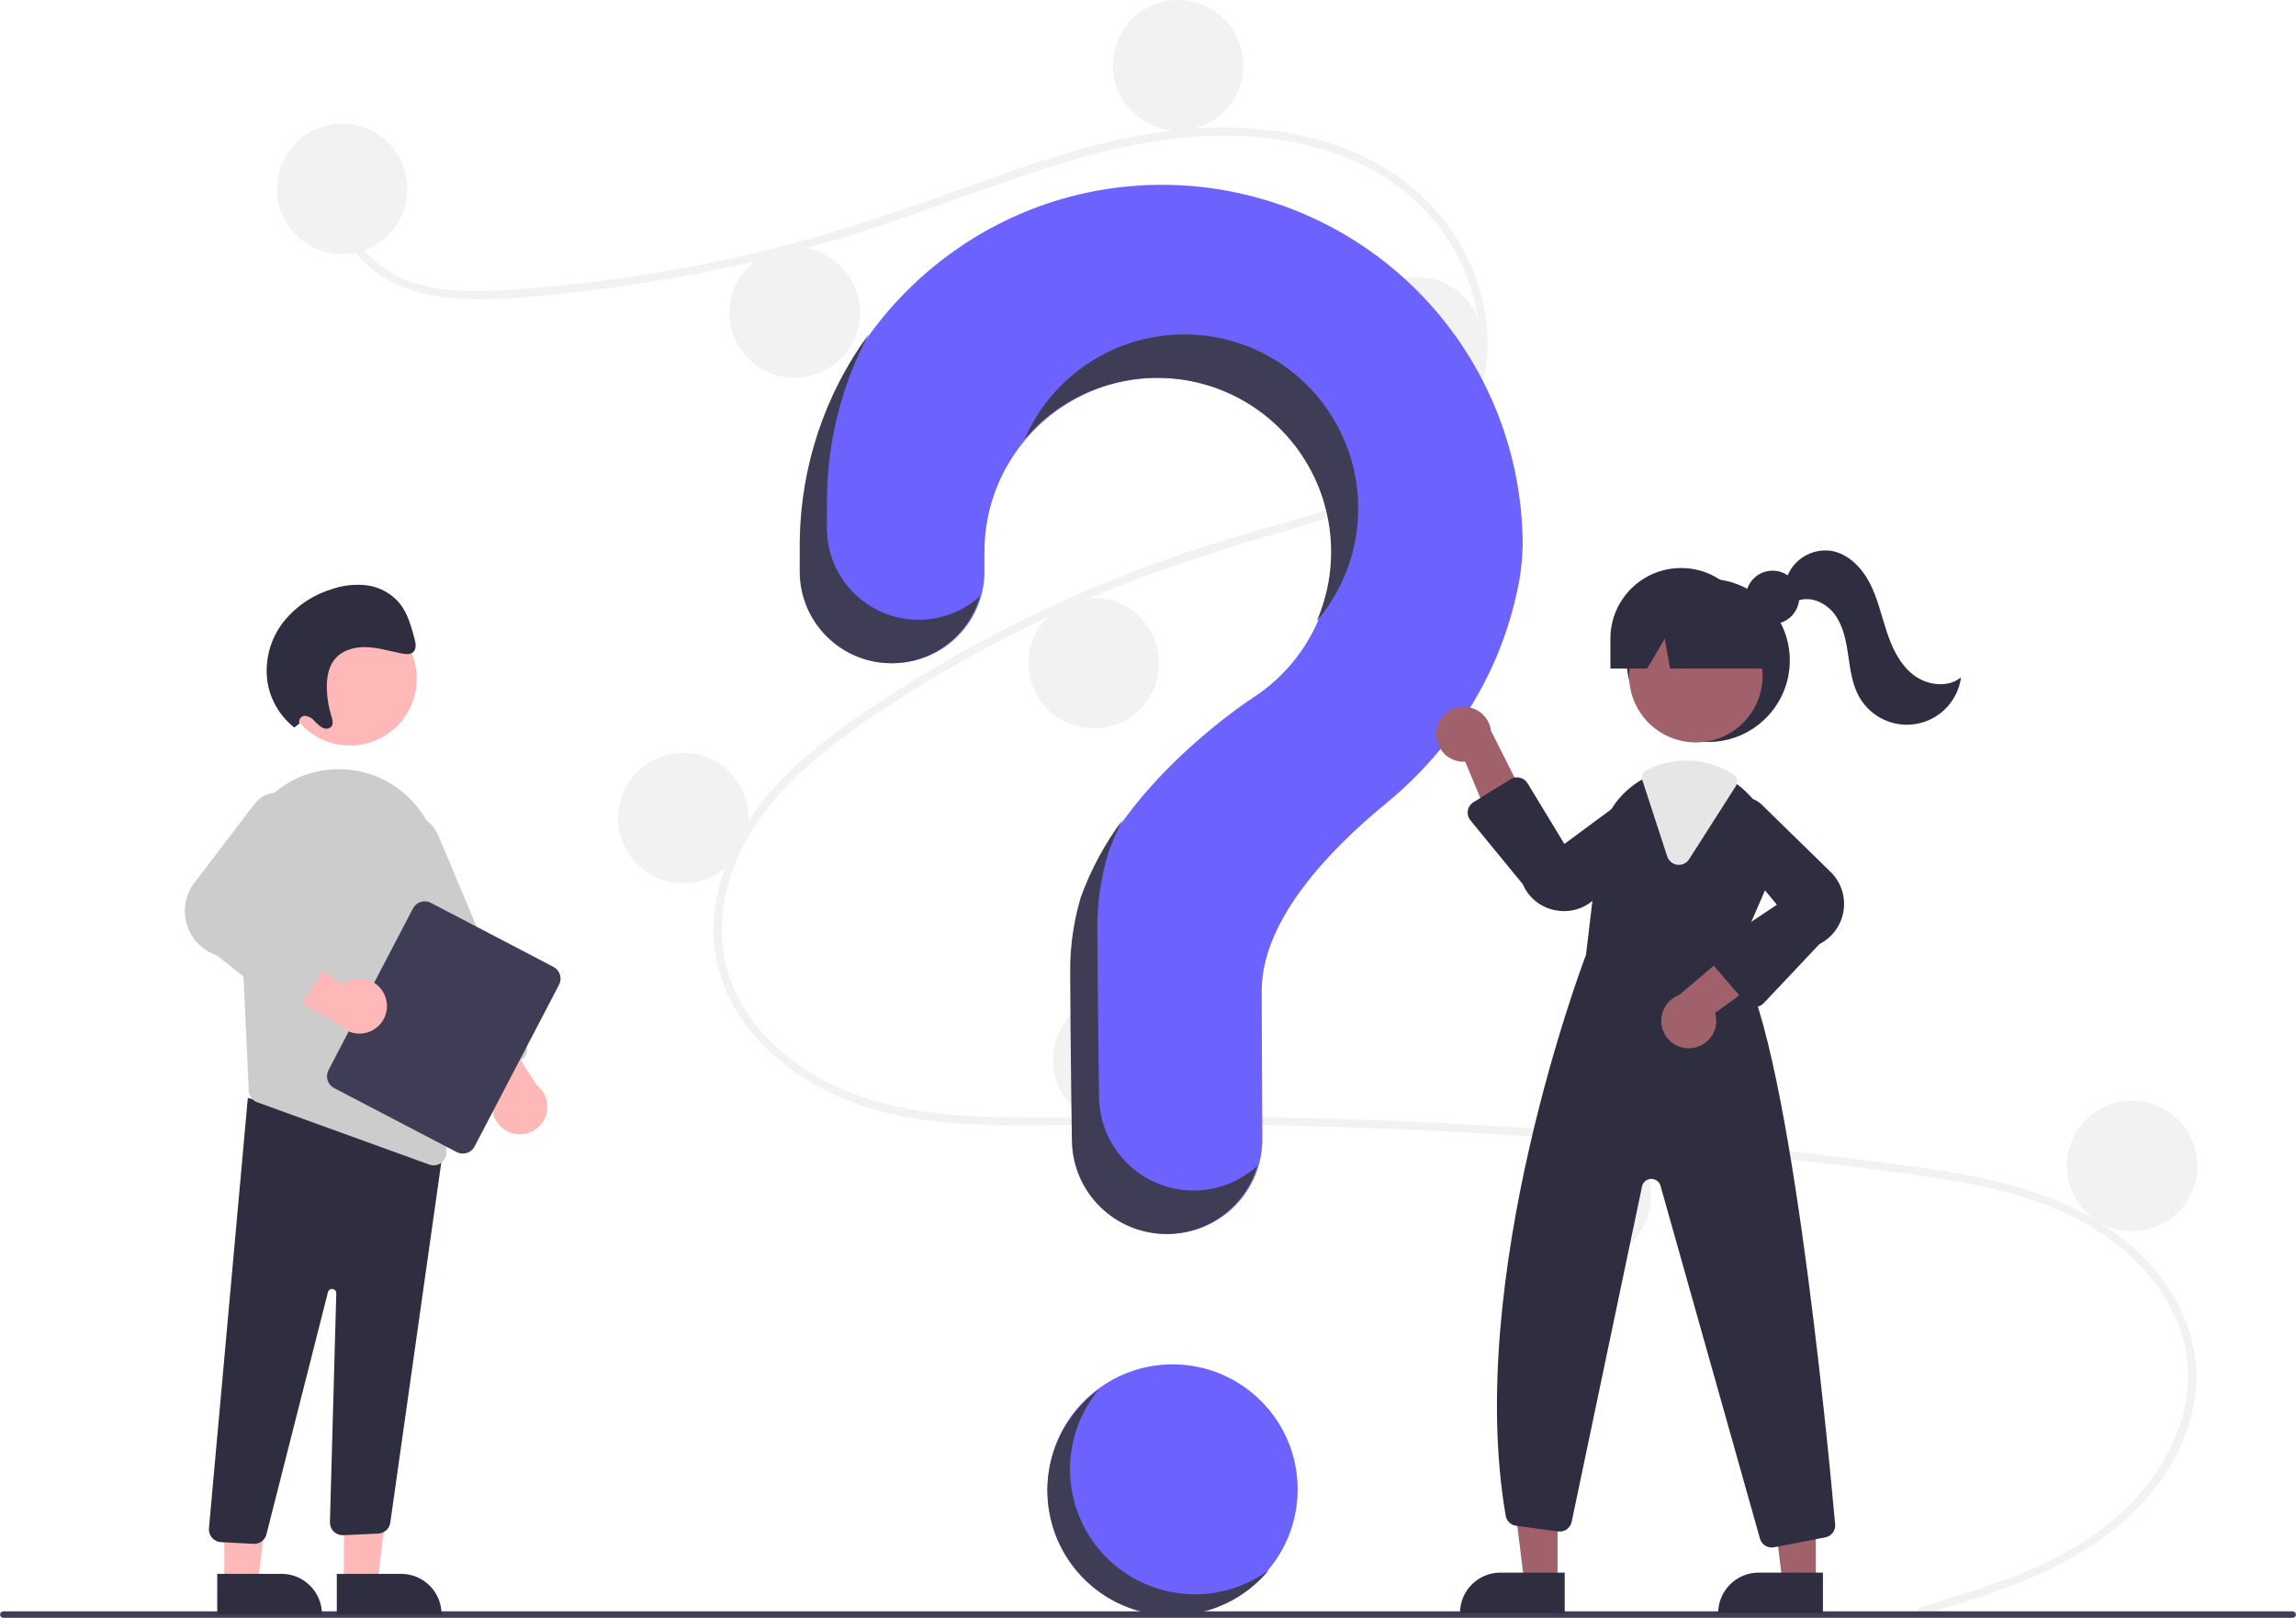
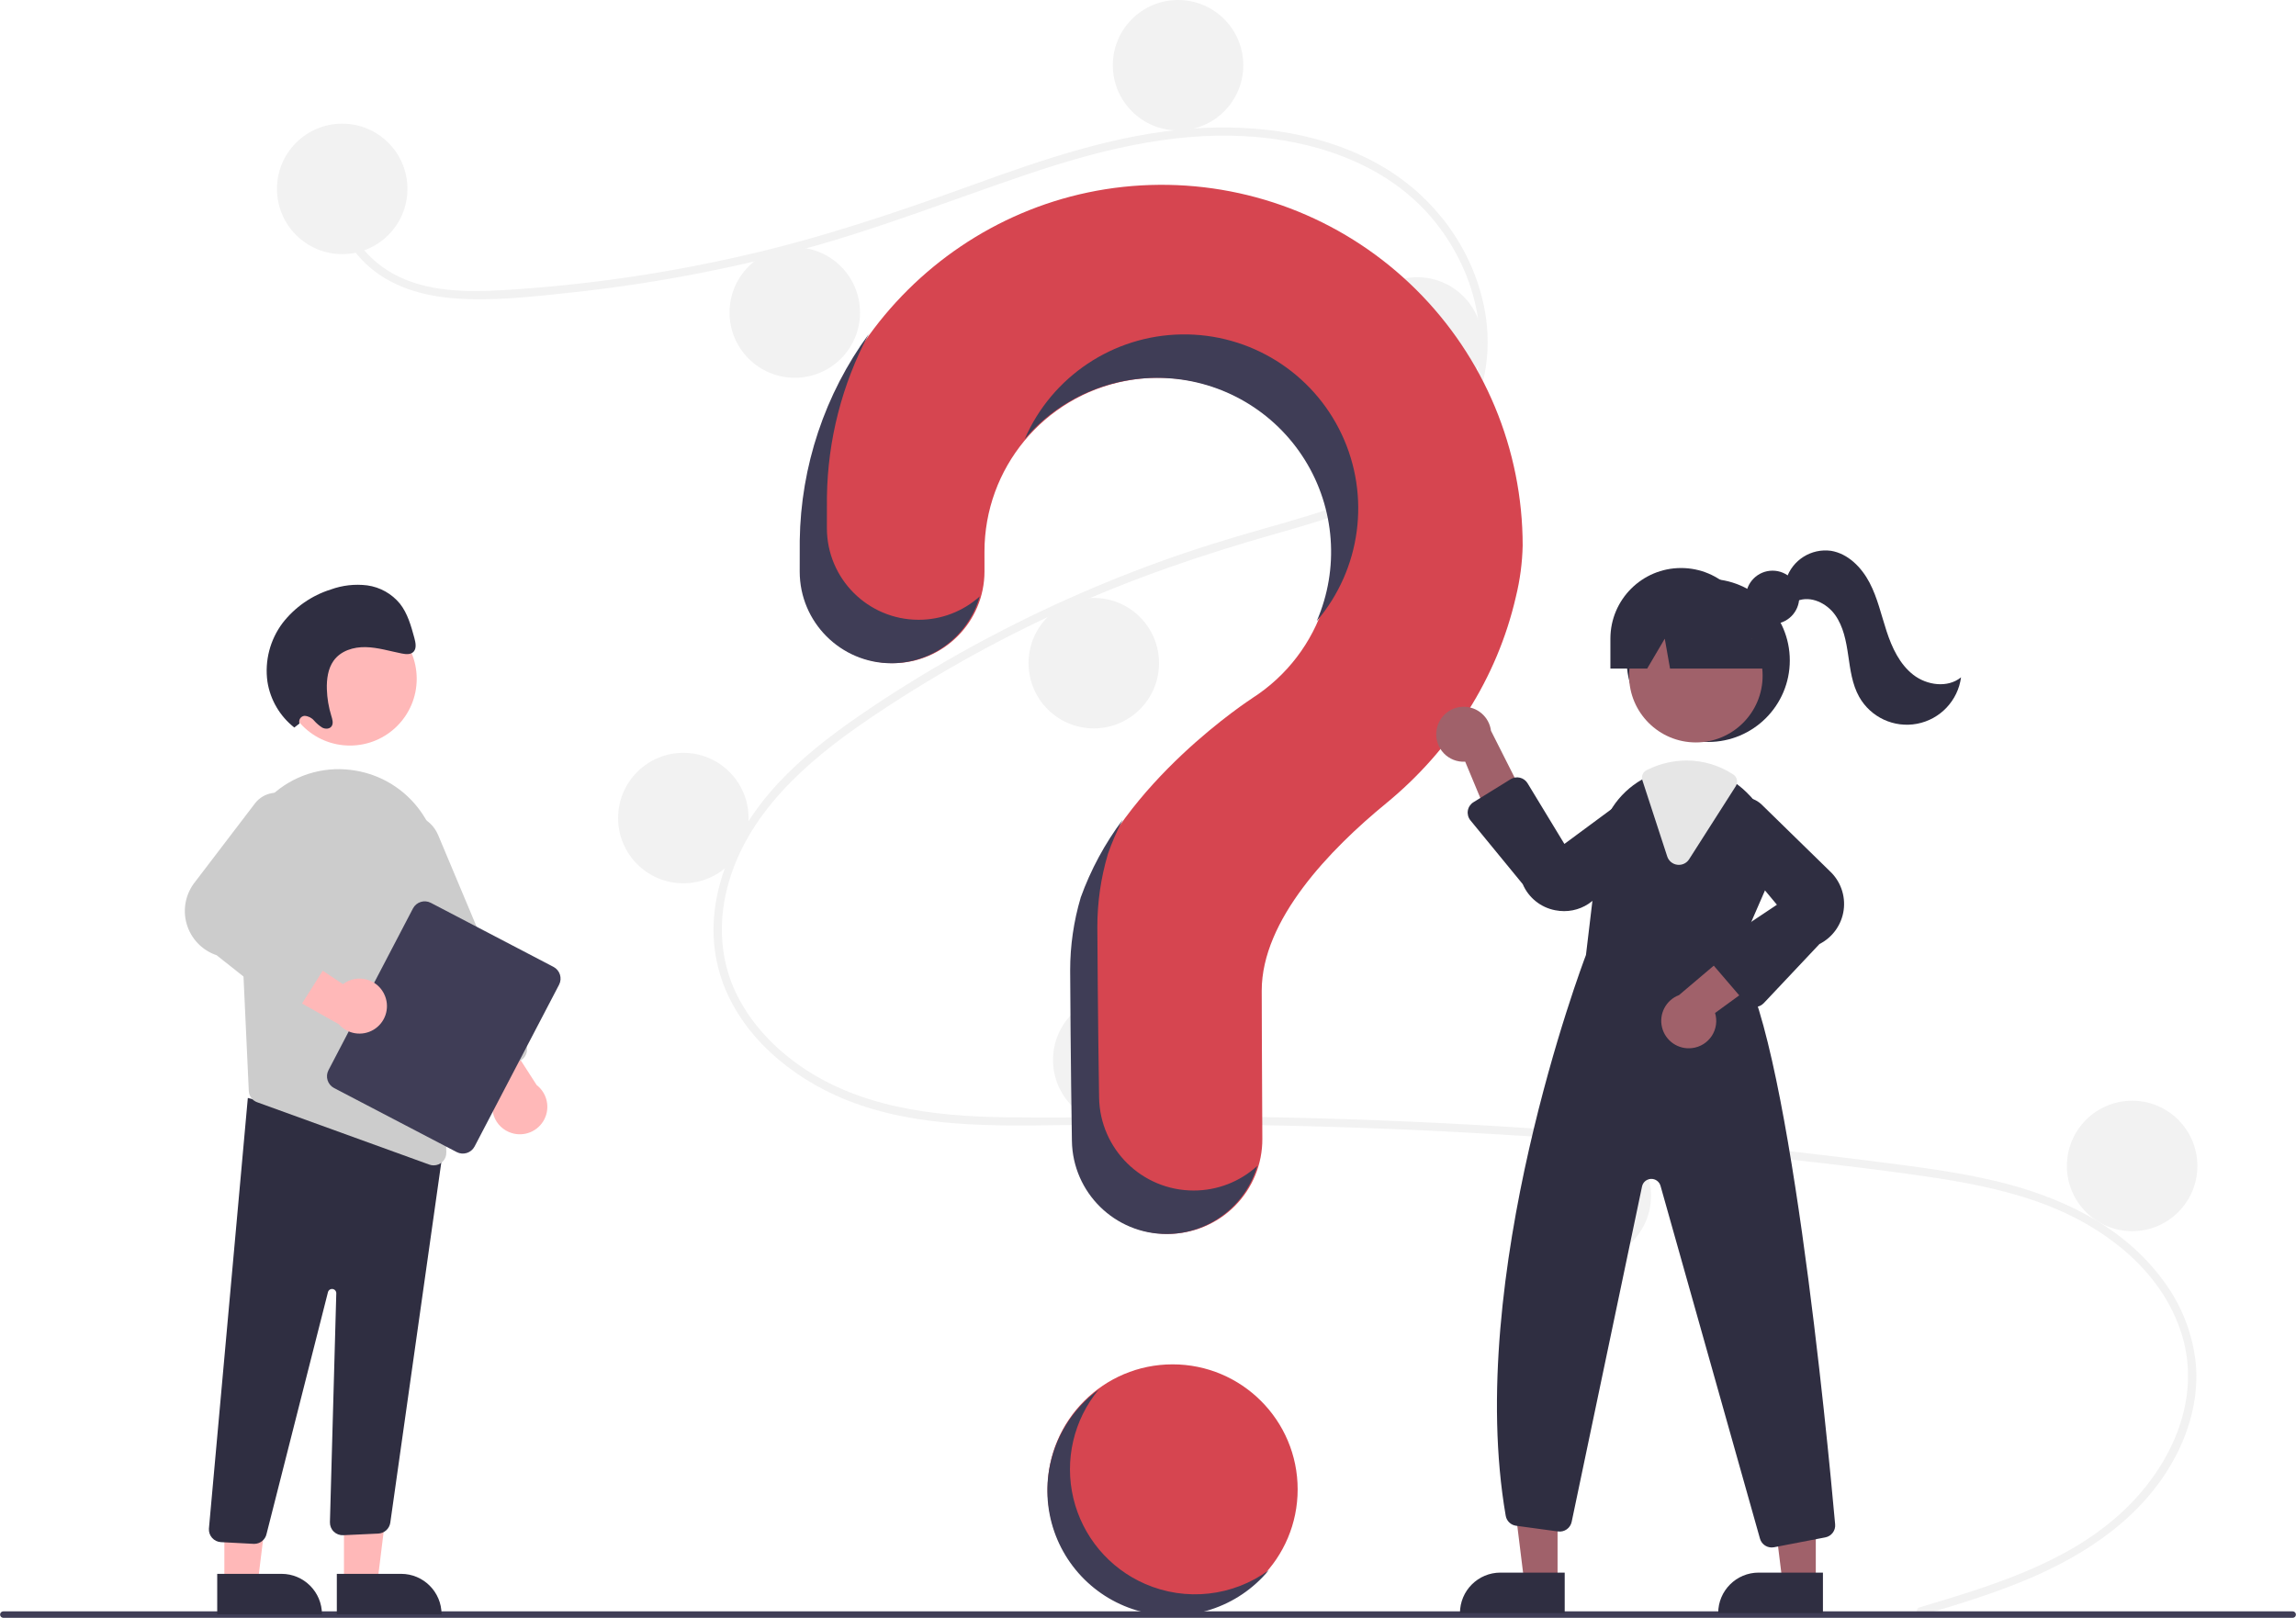
<svg xmlns="http://www.w3.org/2000/svg" data-name="Layer 1" width="844.675" height="595.262" viewBox="0 0 844.675 595.262">
-   <circle cx="431.393" cy="548" r="46" fill="#6c63ff" />
+   <circle cx="431.393" cy="548" r="46" fill="#d64550" />
  <path d="M883.862,743.785c25.735-7.729,53.094-15.788,73.503-34.161,18.238-16.418,30.55-41.489,22.995-66.112-7.54-24.572-30.124-40.956-53.442-49.105-13.225-4.622-27.061-7.186-40.891-9.2-15.035-2.19-30.136-3.984-45.23-5.71q-91.677-10.486-184.044-12.811c-30.385-.765-60.764-.747-91.152-.306-27.139.394-55.722.384-80.899-11.151-19.578-8.97-37.348-25.289-42.803-46.734-6.297-24.755,5.318-49.964,21.98-67.892,8.783-9.45,19.047-17.404,29.636-24.717,11.487-7.934,23.375-15.306,35.521-22.188a494.634,494.634,0,0,1,74.767-34.468c12.746-4.634,25.68-8.633,38.728-12.321,11.017-3.115,22.068-6.234,32.716-10.477,20.583-8.204,40.161-22.1,45.395-44.881,4.96-21.591-3.403-45.031-18.065-61.071-16.963-18.557-42.539-26.692-67.06-28.008-27.528-1.478-54.422,5.412-80.297,14.156-27.597,9.326-54.599,20.049-82.778,27.603a556.958,556.958,0,0,1-85.196,15.837c-14.082,1.5-28.59,3.193-42.756,2.045-11.872-.962-23.684-4.454-32.434-12.88-7.503-7.225-11.972-17.154-10.435-27.632.279-1.903,3.17-1.094,2.893.798-1.87,12.755,6.8,24.509,17.484,30.529,12.348,6.958,27.374,6.968,41.122,6.172a537.825,537.825,0,0,0,88.515-12.796c28.593-6.531,56.164-15.866,83.704-25.839,26.156-9.472,52.897-18.716,80.84-20.767,24.246-1.78,49.752,1.752,70.874,14.423,18.564,11.136,32.215,29.707,36.565,51.018,4.25,20.825-1.636,41.785-17.4,56.317-16.321,15.046-38.701,21.479-59.557,27.404-26.452,7.514-52.337,16.298-77.392,27.703a485.824,485.824,0,0,0-72.8,40.928c-22.246,15.202-44.201,34.331-51.237,61.451-3.277,12.633-2.672,26.032,2.812,37.965,4.876,10.61,12.907,19.535,22.262,26.419,22.321,16.424,50.453,19.797,77.414,20.132,30.281.377,60.564-.645,90.855-.148q92.599,1.52,184.819,11.273,23.108,2.446,46.158,5.407c13.822,1.776,27.69,3.541,41.278,6.695,24.162,5.608,47.674,16.392,62.692,36.878a61.319,61.319,0,0,1,11.947,30.446c1.051,11.524-1.77,23.069-6.98,33.321-11.532,22.69-33.134,37.123-56.073,46.605-12.287,5.079-25.032,8.926-37.752,12.746-1.853.557-2.645-2.338-.798-2.893Z" transform="translate(-177.6623 -152.3692)" fill="#f2f2f2" />
  <circle cx="125.893" cy="69.5" r="24" fill="#f2f2f2" />
  <circle cx="292.393" cy="115" r="24" fill="#f2f2f2" />
  <circle cx="433.393" cy="24" r="24" fill="#f2f2f2" />
  <circle cx="521.393" cy="126" r="24" fill="#f2f2f2" />
  <circle cx="402.393" cy="244" r="24" fill="#f2f2f2" />
  <circle cx="251.393" cy="301" r="24" fill="#f2f2f2" />
  <circle cx="411.393" cy="390" r="24" fill="#f2f2f2" />
  <circle cx="583.393" cy="440" r="24" fill="#f2f2f2" />
  <circle cx="784.393" cy="429" r="24" fill="#f2f2f2" />
-   <path d="M604.128,220.373c-71.892.508-130.756,58.93-131.777,130.816-.009.664-.014,5.33-.013,11.434a33.748,33.748,0,0,0,33.744,33.746h0a33.769,33.769,0,0,0,33.761-33.798c-.003-4.152-.006-7.026-.006-7.202a64,64,0,1,1,98.52,53.879l.012.014s-48.028,30.92-62.671,73.335l.012.003a94.004,94.004,0,0,0-3.874,26.768c0,3.725.219,36.321.643,62.778a34.786,34.786,0,0,0,34.79,34.222h0a34.796,34.796,0,0,0,34.794-35.011c-.147-24.229-.227-52.442-.227-54.489,0-26.045,25.125-51.995,45.764-68.917,23.766-19.487,40.868-46.043,47.737-75.999a86.762,86.762,0,0,0,2.499-18.834A132.75,132.75,0,0,0,604.128,220.373Z" transform="translate(-177.6623 -152.3692)" fill="#6c63ff" />
+   <path d="M604.128,220.373c-71.892.508-130.756,58.93-131.777,130.816-.009.664-.014,5.33-.013,11.434a33.748,33.748,0,0,0,33.744,33.746h0a33.769,33.769,0,0,0,33.761-33.798c-.003-4.152-.006-7.026-.006-7.202a64,64,0,1,1,98.52,53.879l.012.014s-48.028,30.92-62.671,73.335l.012.003a94.004,94.004,0,0,0-3.874,26.768c0,3.725.219,36.321.643,62.778a34.786,34.786,0,0,0,34.79,34.222h0a34.796,34.796,0,0,0,34.794-35.011c-.147-24.229-.227-52.442-.227-54.489,0-26.045,25.125-51.995,45.764-68.917,23.766-19.487,40.868-46.043,47.737-75.999a86.762,86.762,0,0,0,2.499-18.834A132.75,132.75,0,0,0,604.128,220.373Z" transform="translate(-177.6623 -152.3692)" fill="#d64550" />
  <path d="M1021.147,747.631H178.853a1.191,1.191,0,0,1,0-2.381h842.294a1.191,1.191,0,0,1,0,2.381Z" transform="translate(-177.6623 -152.3692)" fill="#3f3d56" />
  <circle cx="628.449" cy="242.996" r="30" fill="#2f2e41" />
  <polygon points="573.012 582.129 560.753 582.129 554.92 534.841 573.015 534.841 573.012 582.129" fill="#a0616a" />
  <path d="M551.996,578.626h23.644a0,0,0,0,1,0,0v14.887a0,0,0,0,1,0,0H537.109a0,0,0,0,1,0,0v0A14.887,14.887,0,0,1,551.996,578.626Z" fill="#2f2e41" />
  <polygon points="668.012 582.129 655.753 582.129 649.92 534.841 668.015 534.841 668.012 582.129" fill="#a0616a" />
  <path d="M646.996,578.626h23.644a0,0,0,0,1,0,0v14.887a0,0,0,0,1,0,0H632.109a0,0,0,0,1,0,0v0A14.887,14.887,0,0,1,646.996,578.626Z" fill="#2f2e41" />
  <circle cx="623.89" cy="248.61" r="24.561" fill="#a0616a" />
  <path d="M816.191,504.775l10.99-25.25a31.383,31.383,0,0,0-6.95-35.6,31.873,31.873,0,0,0-3.07-2.67,30.935,30.935,0,0,0-18.99-6.57,32.179,32.179,0,0,0-13.4,2.98c-.36.16-.71.33-1.07.5-.69.33-1.37.69-2.03,1.06a31.678,31.678,0,0,0-15.7,23.88l-4.85,40.64c-1.22,3.19-44.74,118.39-29.52,206.34a4.467,4.467,0,0,0,3.82,3.67l15.43,2.1a4.497,4.497,0,0,0,5.01-3.53l25.89-123.41a3.503,3.503,0,0,1,6.8-.23l36.58,129.78a4.471,4.471,0,0,0,4.31,3.28,5.122,5.122,0,0,0,.87-.08l18.85-3.63a4.471,4.471,0,0,0,3.63-4.81C850.021,682.335,835.301,527.605,816.191,504.775Z" transform="translate(-177.6623 -152.3692)" fill="#2f2e41" />
  <path d="M706.102,421.419A10.056,10.056,0,0,0,716.696,432.623l13.729,32.992,10.385-15.394-14.629-28.97a10.11,10.11,0,0,0-20.079.169Z" transform="translate(-177.6623 -152.3692)" fill="#a0616a" />
  <path d="M800.19,537.996a10.056,10.056,0,0,0,8.427-12.913l28.885-21.038-17.39-6.512-24.764,20.977a10.11,10.11,0,0,0,4.842,19.487Z" transform="translate(-177.6623 -152.3692)" fill="#a0616a" />
  <path d="M753.102,487.61a17.057,17.057,0,0,1-3.298-.325,16.305,16.305,0,0,1-11.948-9.616l-19.234-23.453a4.501,4.501,0,0,1,1.111-6.681l13.684-8.471a4.5,4.5,0,0,1,6.215,1.49l13.556,22.334L779.15,443.702A9.721,9.721,0,0,1,790.46,459.264l-25.912,23.637A16.253,16.253,0,0,1,753.102,487.61Z" transform="translate(-177.6623 -152.3692)" fill="#2f2e41" />
  <path d="M823.252,522.883c-.035,0-.071,0-.106-.001a4.508,4.508,0,0,1-3.311-1.57l-12.166-14.193a4.5,4.5,0,0,1,.92-6.673l22.781-15.188-20.638-24.812a9.721,9.721,0,0,1,14.887-12.183l25.084,24.513a16.525,16.525,0,0,1-3.675,26.94l-20.501,21.754A4.507,4.507,0,0,1,823.252,522.883Z" transform="translate(-177.6623 -152.3692)" fill="#2f2e41" />
  <path d="M795.307,470.584a4.632,4.632,0,0,1-.584-.037,4.461,4.461,0,0,1-3.71-3.069l-9.142-28.029a3.083,3.083,0,0,1,1.594-3.725l.297-.14c.269-.128.535-.254.807-.375a32.574,32.574,0,0,1,13.603-3.023,31.327,31.327,0,0,1,17.161,5.157,3.13,3.13,0,0,1,.901,4.294L799.084,468.504A4.455,4.455,0,0,1,795.307,470.584Z" transform="translate(-177.6623 -152.3692)" fill="#e6e6e6" />
  <circle cx="652.101" cy="219.786" r="9.817" fill="#2f2e41" />
  <path d="M796.111,361.365h0a26,26,0,0,0-26,26v11h13.529l6.471-11,1.941,11h41.059l-11-11A26,26,0,0,0,796.111,361.365Z" transform="translate(-177.6623 -152.3692)" fill="#2f2e41" />
  <path d="M834.809,365.431a15.15,15.15,0,0,1,16.481-10.396c6.256,1.046,11.202,6.075,14.149,11.691s4.308,11.903,6.289,17.928,4.791,12.084,9.793,15.984,12.677,4.958,17.59.946a20.118,20.118,0,0,1-37.477,7.181c-2.592-4.612-3.261-10.017-4.03-15.251s-1.767-10.65-4.862-14.94-8.888-7.093-13.804-5.139Z" transform="translate(-177.6623 -152.3692)" fill="#2f2e41" />
  <path d="M515.609,380.408h0a33.748,33.748,0,0,1-33.744-33.746c-0-6.104.004-10.771.013-11.434a131.507,131.507,0,0,1,15.359-59.909,131.803,131.803,0,0,0-25.359,75.909c-.009.664-.014,5.33-.013,11.434a33.748,33.748,0,0,0,33.744,33.746h0A33.773,33.773,0,0,0,538.097,371.817,33.622,33.622,0,0,1,515.609,380.408Z" transform="translate(-177.6623 -152.3692)" fill="#3f3d56" />
  <path d="M606.415,291.478a64.004,64.004,0,0,1,55.659,89.413,63.997,63.997,0,1,0-107.426-66.985A63.871,63.871,0,0,1,606.415,291.478Z" transform="translate(-177.6623 -152.3692)" fill="#3f3d56" />
  <path d="M616.797,590.408h0a34.787,34.787,0,0,1-34.79-34.222c-.423-26.456-.643-59.052-.643-62.778a94.004,94.004,0,0,1,3.874-26.768l-.012-.003a95.069,95.069,0,0,1,5.494-12.701,110.047,110.047,0,0,0-15.494,28.701l.012.003a94.004,94.004,0,0,0-3.874,26.768c0,3.725.219,36.321.643,62.778a34.787,34.787,0,0,0,34.79,34.222h0a34.803,34.803,0,0,0,33.402-25.048A34.66,34.66,0,0,1,616.797,590.408Z" transform="translate(-177.6623 -152.3692)" fill="#3f3d56" />
  <polygon points="126.541 582.585 138.8 582.584 144.633 535.296 126.538 535.297 126.541 582.585" fill="#ffb8b8" />
  <path d="M301.576,731.451H340.107a0,0,0,0,1,0,0v14.887a0,0,0,0,1,0,0H316.463A14.887,14.887,0,0,1,301.576,731.451v0A0,0,0,0,1,301.576,731.451Z" transform="translate(464.0541 1325.404) rotate(179.9974)" fill="#2f2e41" />
  <polygon points="82.541 582.585 94.8 582.584 100.633 535.296 82.538 535.297 82.541 582.585" fill="#ffb8b8" />
  <path d="M257.576,731.451H296.107a0,0,0,0,1,0,0v14.887a0,0,0,0,1,0,0H272.463A14.887,14.887,0,0,1,257.576,731.451v0A0,0,0,0,1,257.576,731.451Z" transform="translate(376.0541 1325.406) rotate(179.9974)" fill="#2f2e41" />
  <path d="M270.917,720.411l-11.975-.63a4.673,4.673,0,0,1-4.419-4.967l14.313-158.466,65.911,17.786,6.35-1.732L321.239,712.686a4.696,4.696,0,0,1-4.358,3.945l-12.909.601a4.674,4.674,0,0,1-4.931-4.796l2.339-84.196a1.558,1.558,0,0,0-3.083-.36L275.739,716.692a4.646,4.646,0,0,1-4.569,3.725C271.086,720.418,271.002,720.416,270.917,720.411Z" transform="translate(-177.6623 -152.3692)" fill="#2f2e41" />
  <circle cx="128.742" cy="249.759" r="24.561" fill="#ffb8b8" />
  <path d="M265.512,474.287l2.701,58.267.976,21.199a4.642,4.642,0,0,0,3.074,4.175l63.336,22.943a4.477,4.477,0,0,0,1.6.28,4.644,4.644,0,0,0,4.664-4.788L339.266,471.597A36.93,36.93,0,0,0,308.522,435.92c-.613-.093-1.236-.187-1.859-.27a36.249,36.249,0,0,0-29.165,9.441,37.236,37.236,0,0,0-11.986,29.196Z" transform="translate(-177.6623 -152.3692)" fill="#ccc" />
  <path d="M365.855,569.245a10.064,10.064,0,0,1-5.369-15.227l-21.478-28.56,18.534-1.147,17.554,27.297a10.111,10.111,0,0,1-9.242,17.637Z" transform="translate(-177.6623 -152.3692)" fill="#ffb8b8" />
  <path d="M350.753,548.85a4.644,4.644,0,0,1-2.541-2.518L315.854,469.237a12.463,12.463,0,1,1,22.984-9.647l32.358,77.095a4.679,4.679,0,0,1-2.5,6.118l-14.365,6.029a4.642,4.642,0,0,1-3.577.017Z" transform="translate(-177.6623 -152.3692)" fill="#ccc" />
  <path d="M298.508,546.131,329.587,486.622a4.878,4.878,0,0,1,6.575-2.063l45.112,23.56a4.878,4.878,0,0,1,2.063,6.575l-31.079,59.509a4.878,4.878,0,0,1-6.575,2.063L300.571,552.706A4.878,4.878,0,0,1,298.508,546.131Z" transform="translate(-177.6623 -152.3692)" fill="#3f3d56" />
  <path d="M319.351,518.943a10.064,10.064,0,0,0-15.517-4.46l-29.778-19.754-.051,18.57L302.29,529.21a10.111,10.111,0,0,0,17.06-10.267Z" transform="translate(-177.6623 -152.3692)" fill="#ffb8b8" />
  <path d="M281.701,523.119l-24.337-19.278a17.163,17.163,0,0,1-7.823-27.135l22.097-28.96a10.096,10.096,0,0,1,17.13,10.284l-17.484,28.6,25.694,12.187a4.674,4.674,0,0,1,1.948,6.72l-10.372,16.414a4.682,4.682,0,0,1-3.167,2.111c-.026.004-.051.008-.077.012A4.696,4.696,0,0,1,281.701,523.119Z" transform="translate(-177.6623 -152.3692)" fill="#ccc" />
  <path d="M287.845,418.574a2.135,2.135,0,0,1,1.856-2.819,4.93,4.93,0,0,1,3.476,1.715,13.833,13.833,0,0,0,3.071,2.637c1.188.599,2.8.514,3.477-.628.636-1.072.2-2.508-.185-3.753a36.907,36.907,0,0,1-1.63-9.77c-.111-3.7.411-7.562,2.46-10.448,2.644-3.725,7.371-5.139,11.845-5.036s8.875,1.484,13.307,2.357c1.53.301,3.328.456,4.352-.73,1.088-1.261.688-3.301.226-5.004-1.201-4.417-2.475-8.985-5.265-12.552a18.898,18.898,0,0,0-12.061-6.79,28.938,28.938,0,0,0-13.462,1.528,36.096,36.096,0,0,0-17.683,12.319,29.236,29.236,0,0,0-5.578,21.6,26.667,26.667,0,0,0,9.886,16.855Z" transform="translate(-177.6623 -152.3692)" fill="#2f2e41" />
  <path d="M598.92,735.149a45.994,45.994,0,0,1-17.07-71.489,45.997,45.997,0,1,0,62.569,66.464A45.969,45.969,0,0,1,598.92,735.149Z" transform="translate(-177.6623 -152.3692)" fill="#3f3d56" />
</svg>
